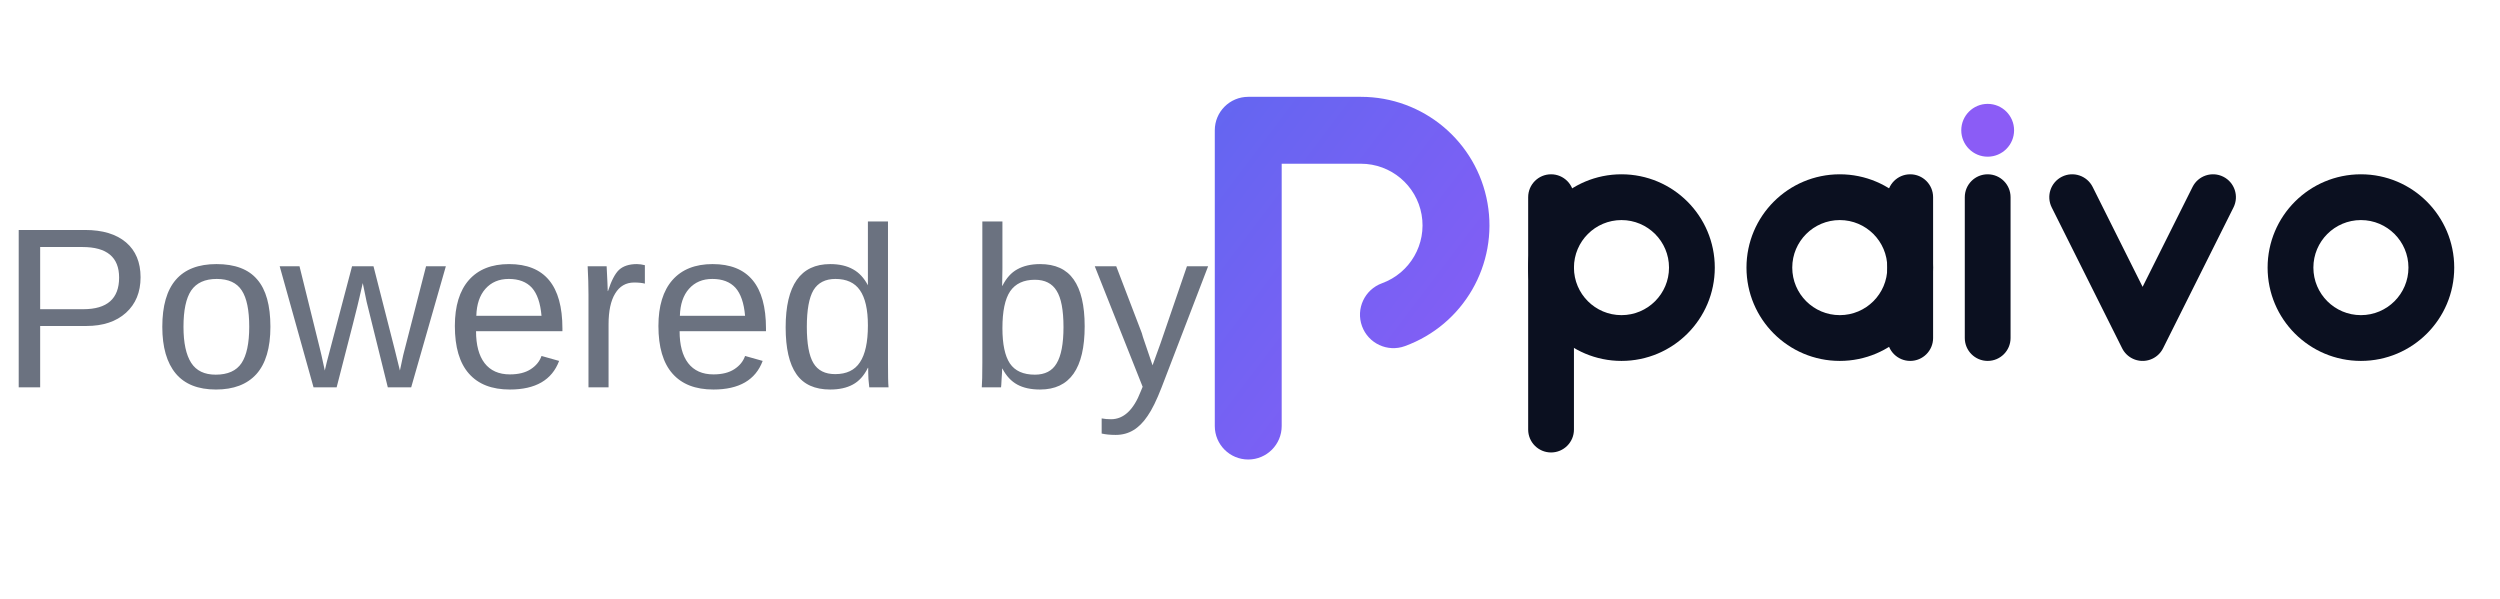
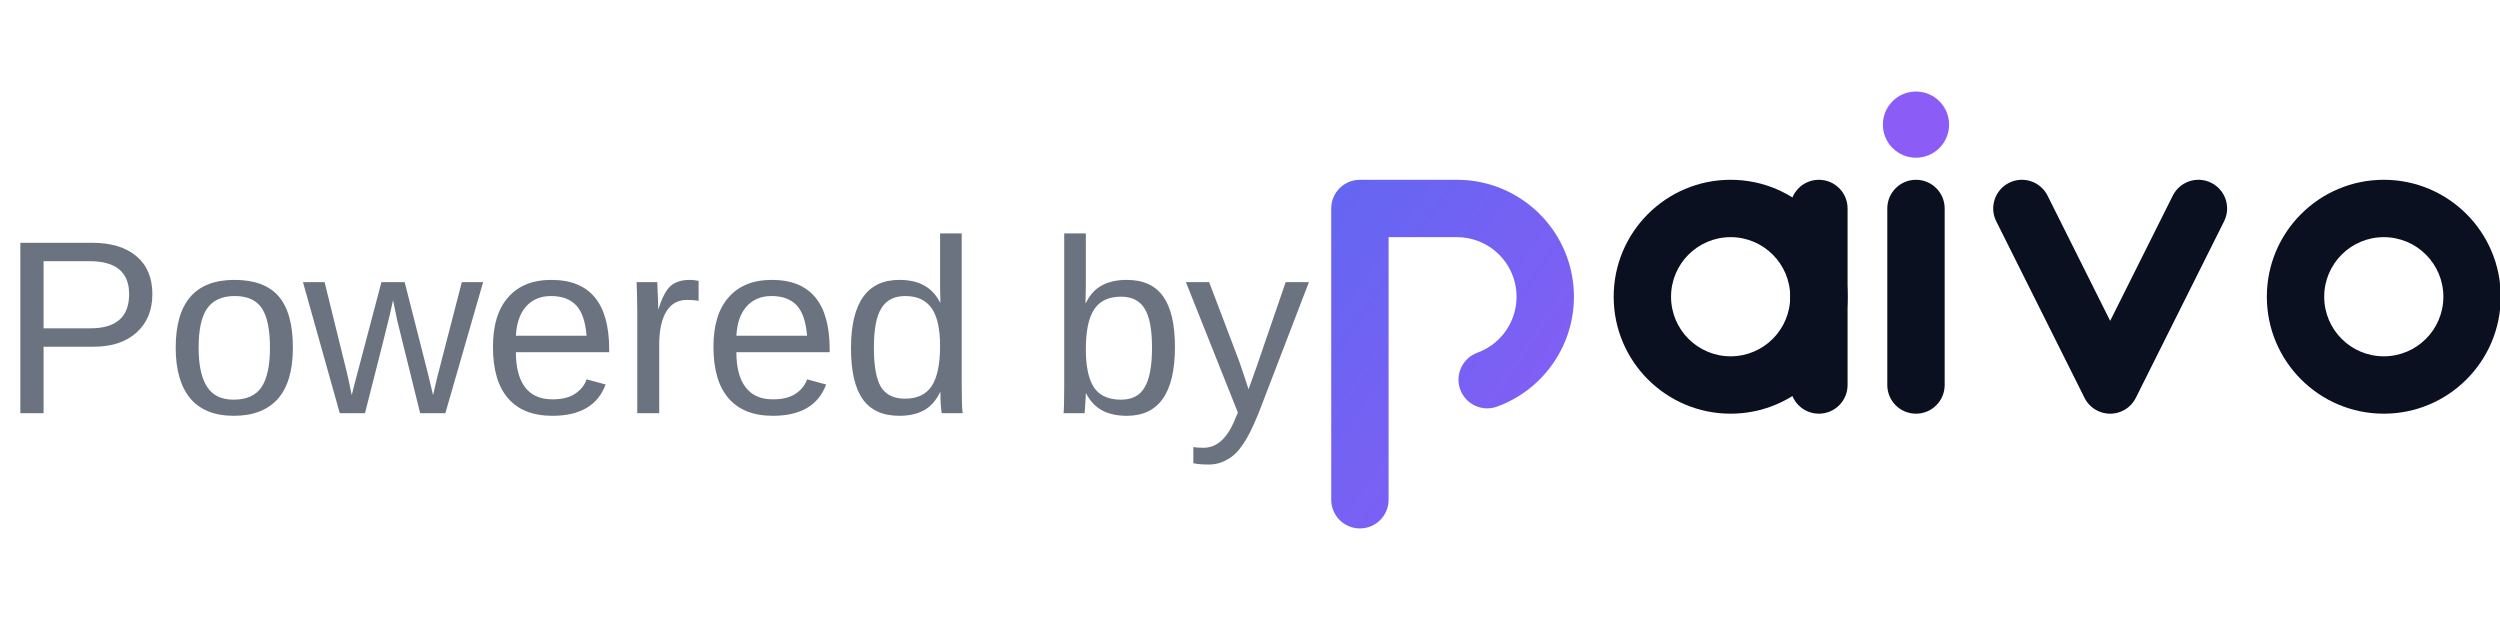
- <svg xmlns="http://www.w3.org/2000/svg" viewBox="0 0 142 34">
-   <text x="0" y="22" font-family="Segoe UI,Arial,sans-serif" font-size="13" fill="#6B7280">Powered by</text>
-   <g transform="translate(64 3) scale(0.1)">
+ <svg xmlns="http://www.w3.org/2000/svg" viewBox="0 0 121 30">
+   <text x="0" y="20" font-family="Segoe UI,Arial,sans-serif" font-size="12" fill="#6B7280">Powered by</text>
+   <g transform="translate(65.82 -0.59) scale(0.1068)">
    <defs>
      <linearGradient id="g" x1="0" y1="0" x2="1" y2="1">
        <stop offset="0" stop-color="#6366F1" />
        <stop offset="1" stop-color="#8B5CF6" />
      </linearGradient>
    </defs>
-     <path d="M50 212V44A19 19 0 0 1 69 25H133A73 73 0 0 1 157.97 166.6A19 19 0 0 1 144.97 130.89A35 35 0 0 0 133 63H88V212A19 19 0 0 1 50 212Z" fill="url(#g)" />
-     <g transform="translate(241 -18)">
-       <path fill-rule="evenodd" d="M-13 140A53 53 0 1 0 93 140A53 53 0 1 0 -13 140ZM13 140A27 27 0 1 1 67 140A27 27 0 1 1 13 140ZM111 140A53 53 0 1 0 217 140A53 53 0 1 0 111 140ZM137 140A27 27 0 1 1 191 140A27 27 0 1 1 137 140ZM407 140A53 53 0 1 0 513 140A53 53 0 1 0 407 140ZM433 140A27 27 0 1 1 487 140A27 27 0 1 1 433 140Z" fill="#0B1020" />
-       <path d="M-13 100L-13 232A13 13 0 0 0 13 232L13 100A13 13 0 0 0 -13 100ZM191 100L191 180A13 13 0 0 0 217 180L217 100A13 13 0 0 0 191 100ZM235 100L235 180A13 13 0 0 0 261 180L261 100A13 13 0 0 0 235 100ZM284.37 105.81L324.37 185.81A13 13 0 0 0 347.63 174.19L307.63 94.19A13 13 0 0 0 284.37 105.81ZM347.63 185.81L387.63 105.81A13 13 0 0 0 364.37 94.19L324.37 174.19A13 13 0 0 0 347.63 185.81Z" fill="#0B1020" />
-       <path d="M233 62A15 15 0 1 0 263 62A15 15 0 1 0 233 62Z" fill="#8B5CF6" />
-     </g>
+     <path d="M-13 232V100A13 13 0 0 1 0 87H44A53 53 0 0 1 62.13 189.8A13 13 0 0 1 53.23 165.37A27 27 0 0 0 44 113H13V232A13 13 0 0 1 -13 232Z" fill="url(#g)" />
+     <path fill-rule="evenodd" d="M115 140A53 53 0 1 0 221 140A53 53 0 1 0 115 140ZM141 140A27 27 0 1 1 195 140A27 27 0 1 1 141 140ZM411 140A53 53 0 1 0 517 140A53 53 0 1 0 411 140ZM437 140A27 27 0 1 1 491 140A27 27 0 1 1 437 140Z" fill="#0B1020" />
+     <path d="M195 100L195 180A13 13 0 0 0 221 180L221 100A13 13 0 0 0 195 100ZM239 100L239 180A13 13 0 0 0 265 180L265 100A13 13 0 0 0 239 100ZM288.37 105.81L328.37 185.81A13 13 0 0 0 351.63 174.19L311.63 94.19A13 13 0 0 0 288.37 105.81ZM351.63 185.81L391.63 105.81A13 13 0 0 0 368.37 94.19L328.37 174.19A13 13 0 0 0 351.63 185.81Z" fill="#0B1020" />
+     <path d="M237 62A15 15 0 1 0 267 62A15 15 0 1 0 237 62Z" fill="#8B5CF6" />
  </g>
</svg>
